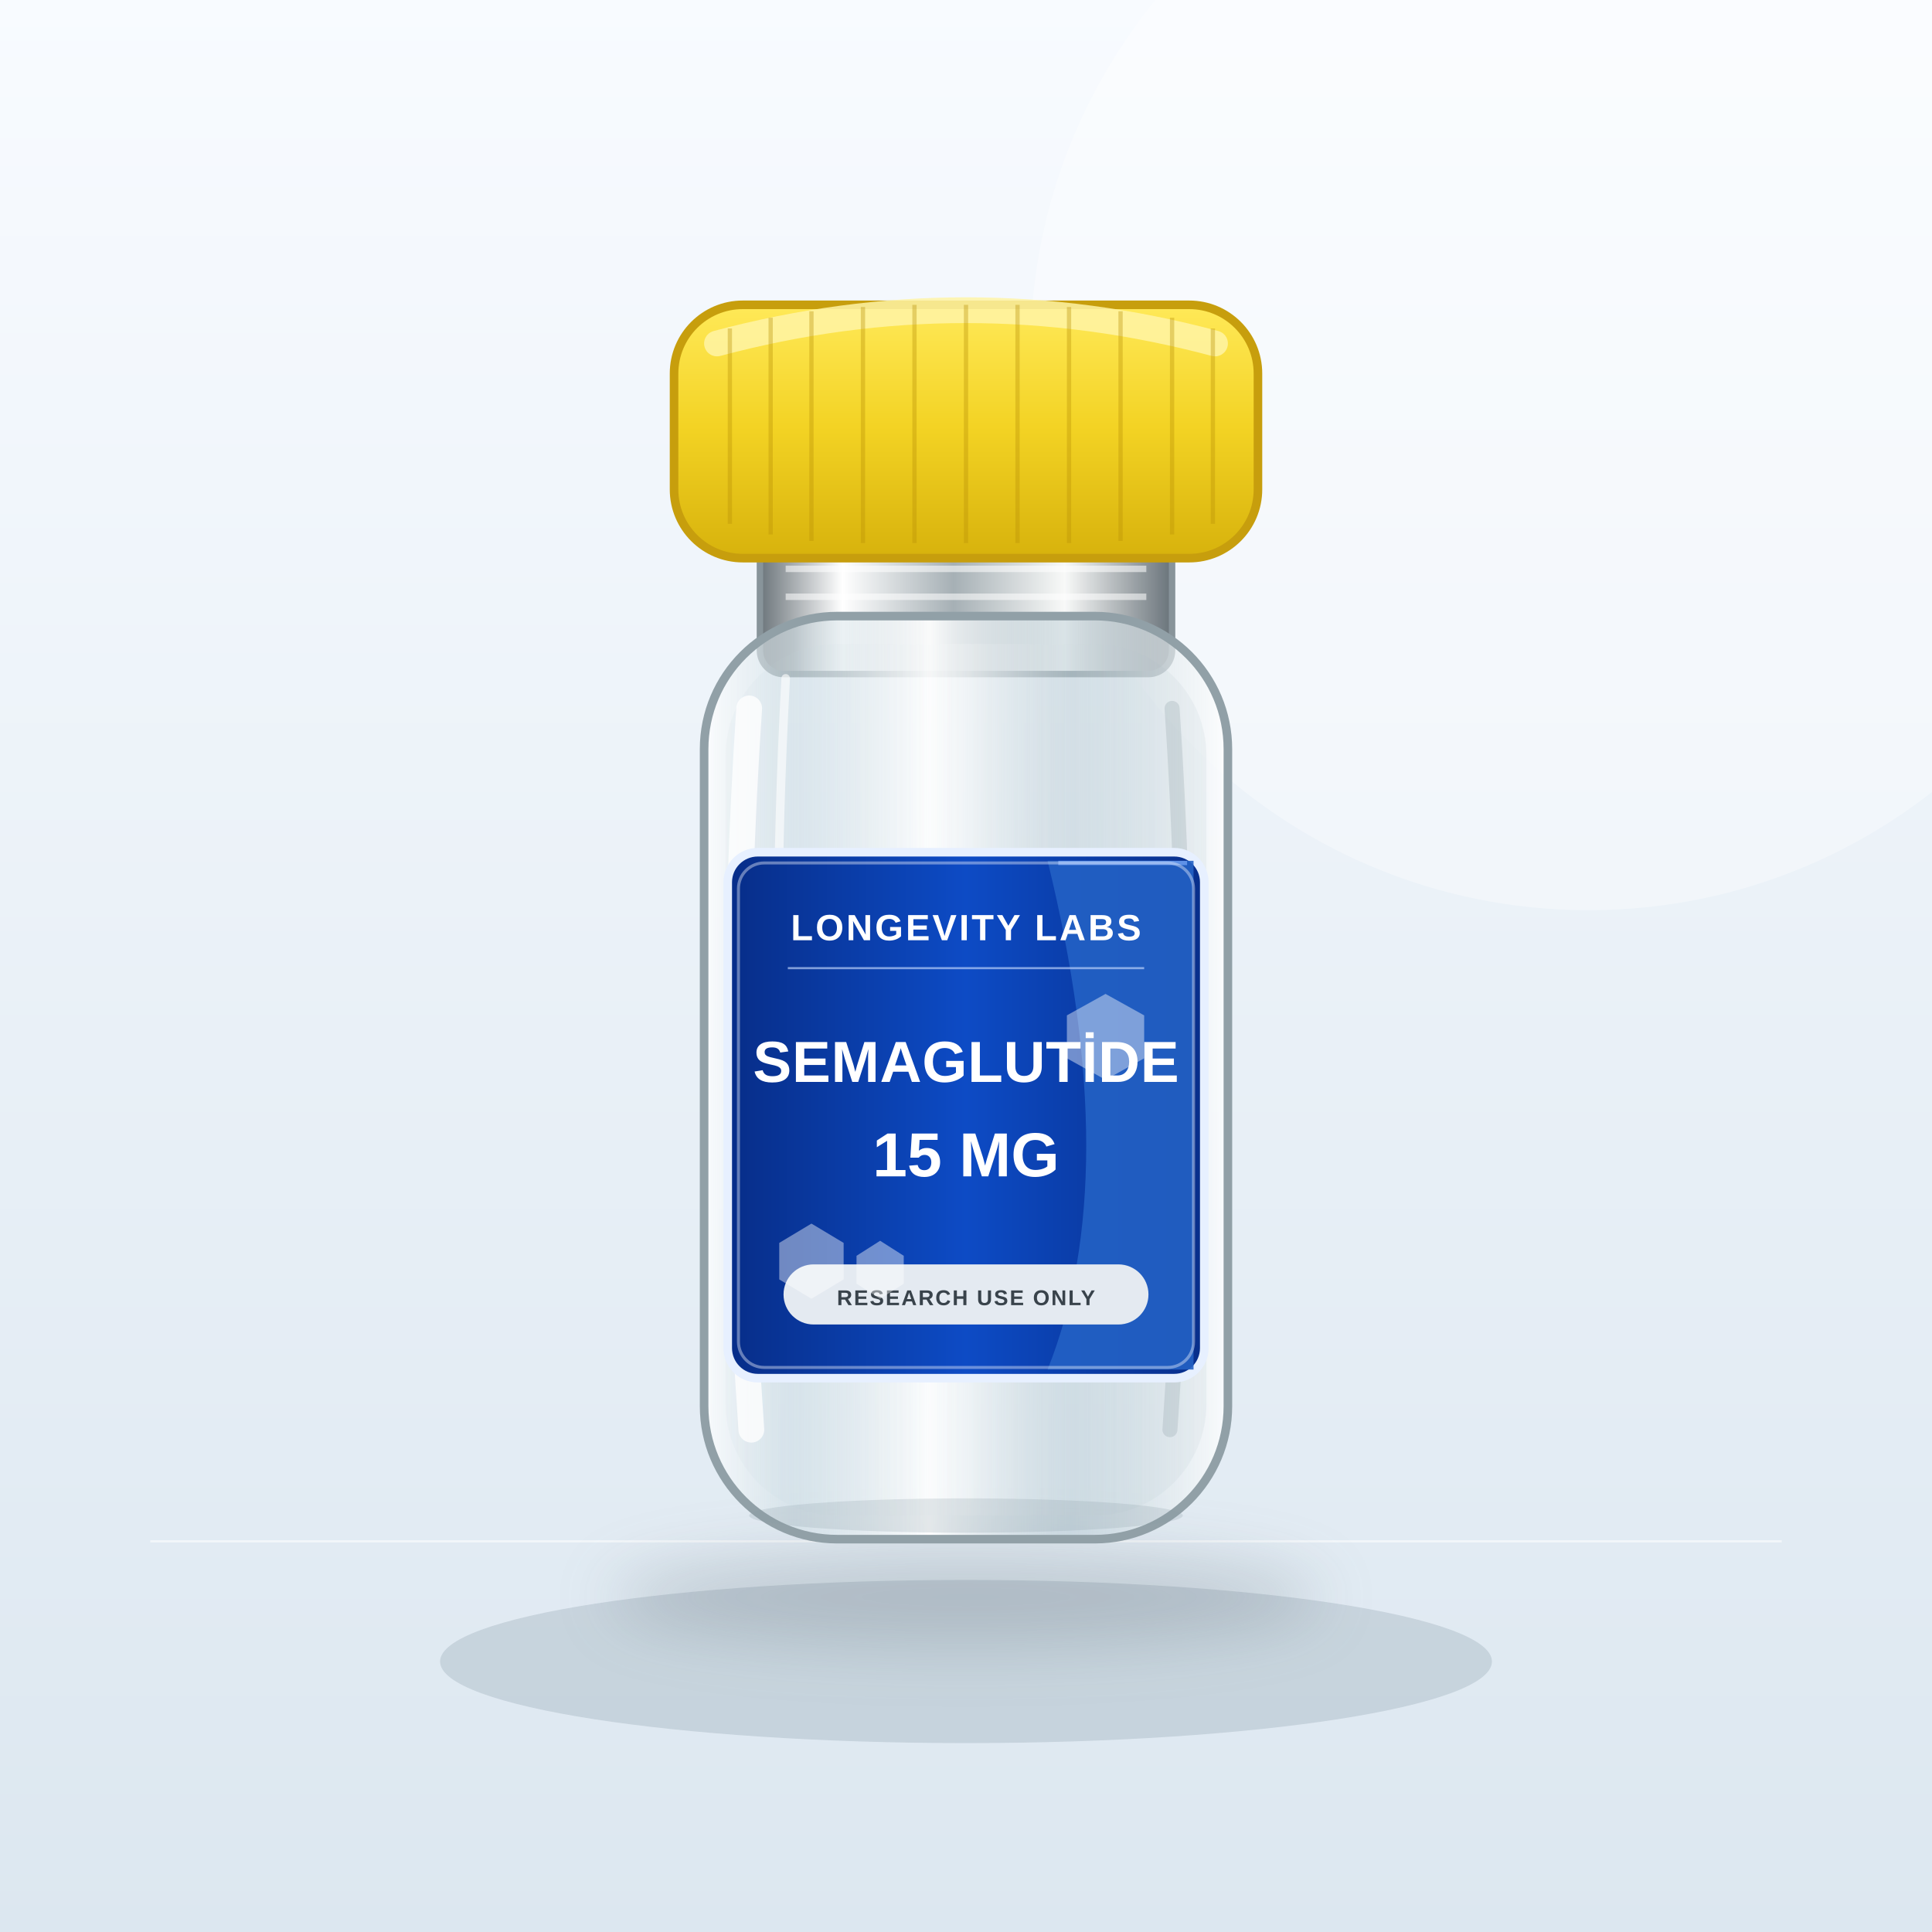
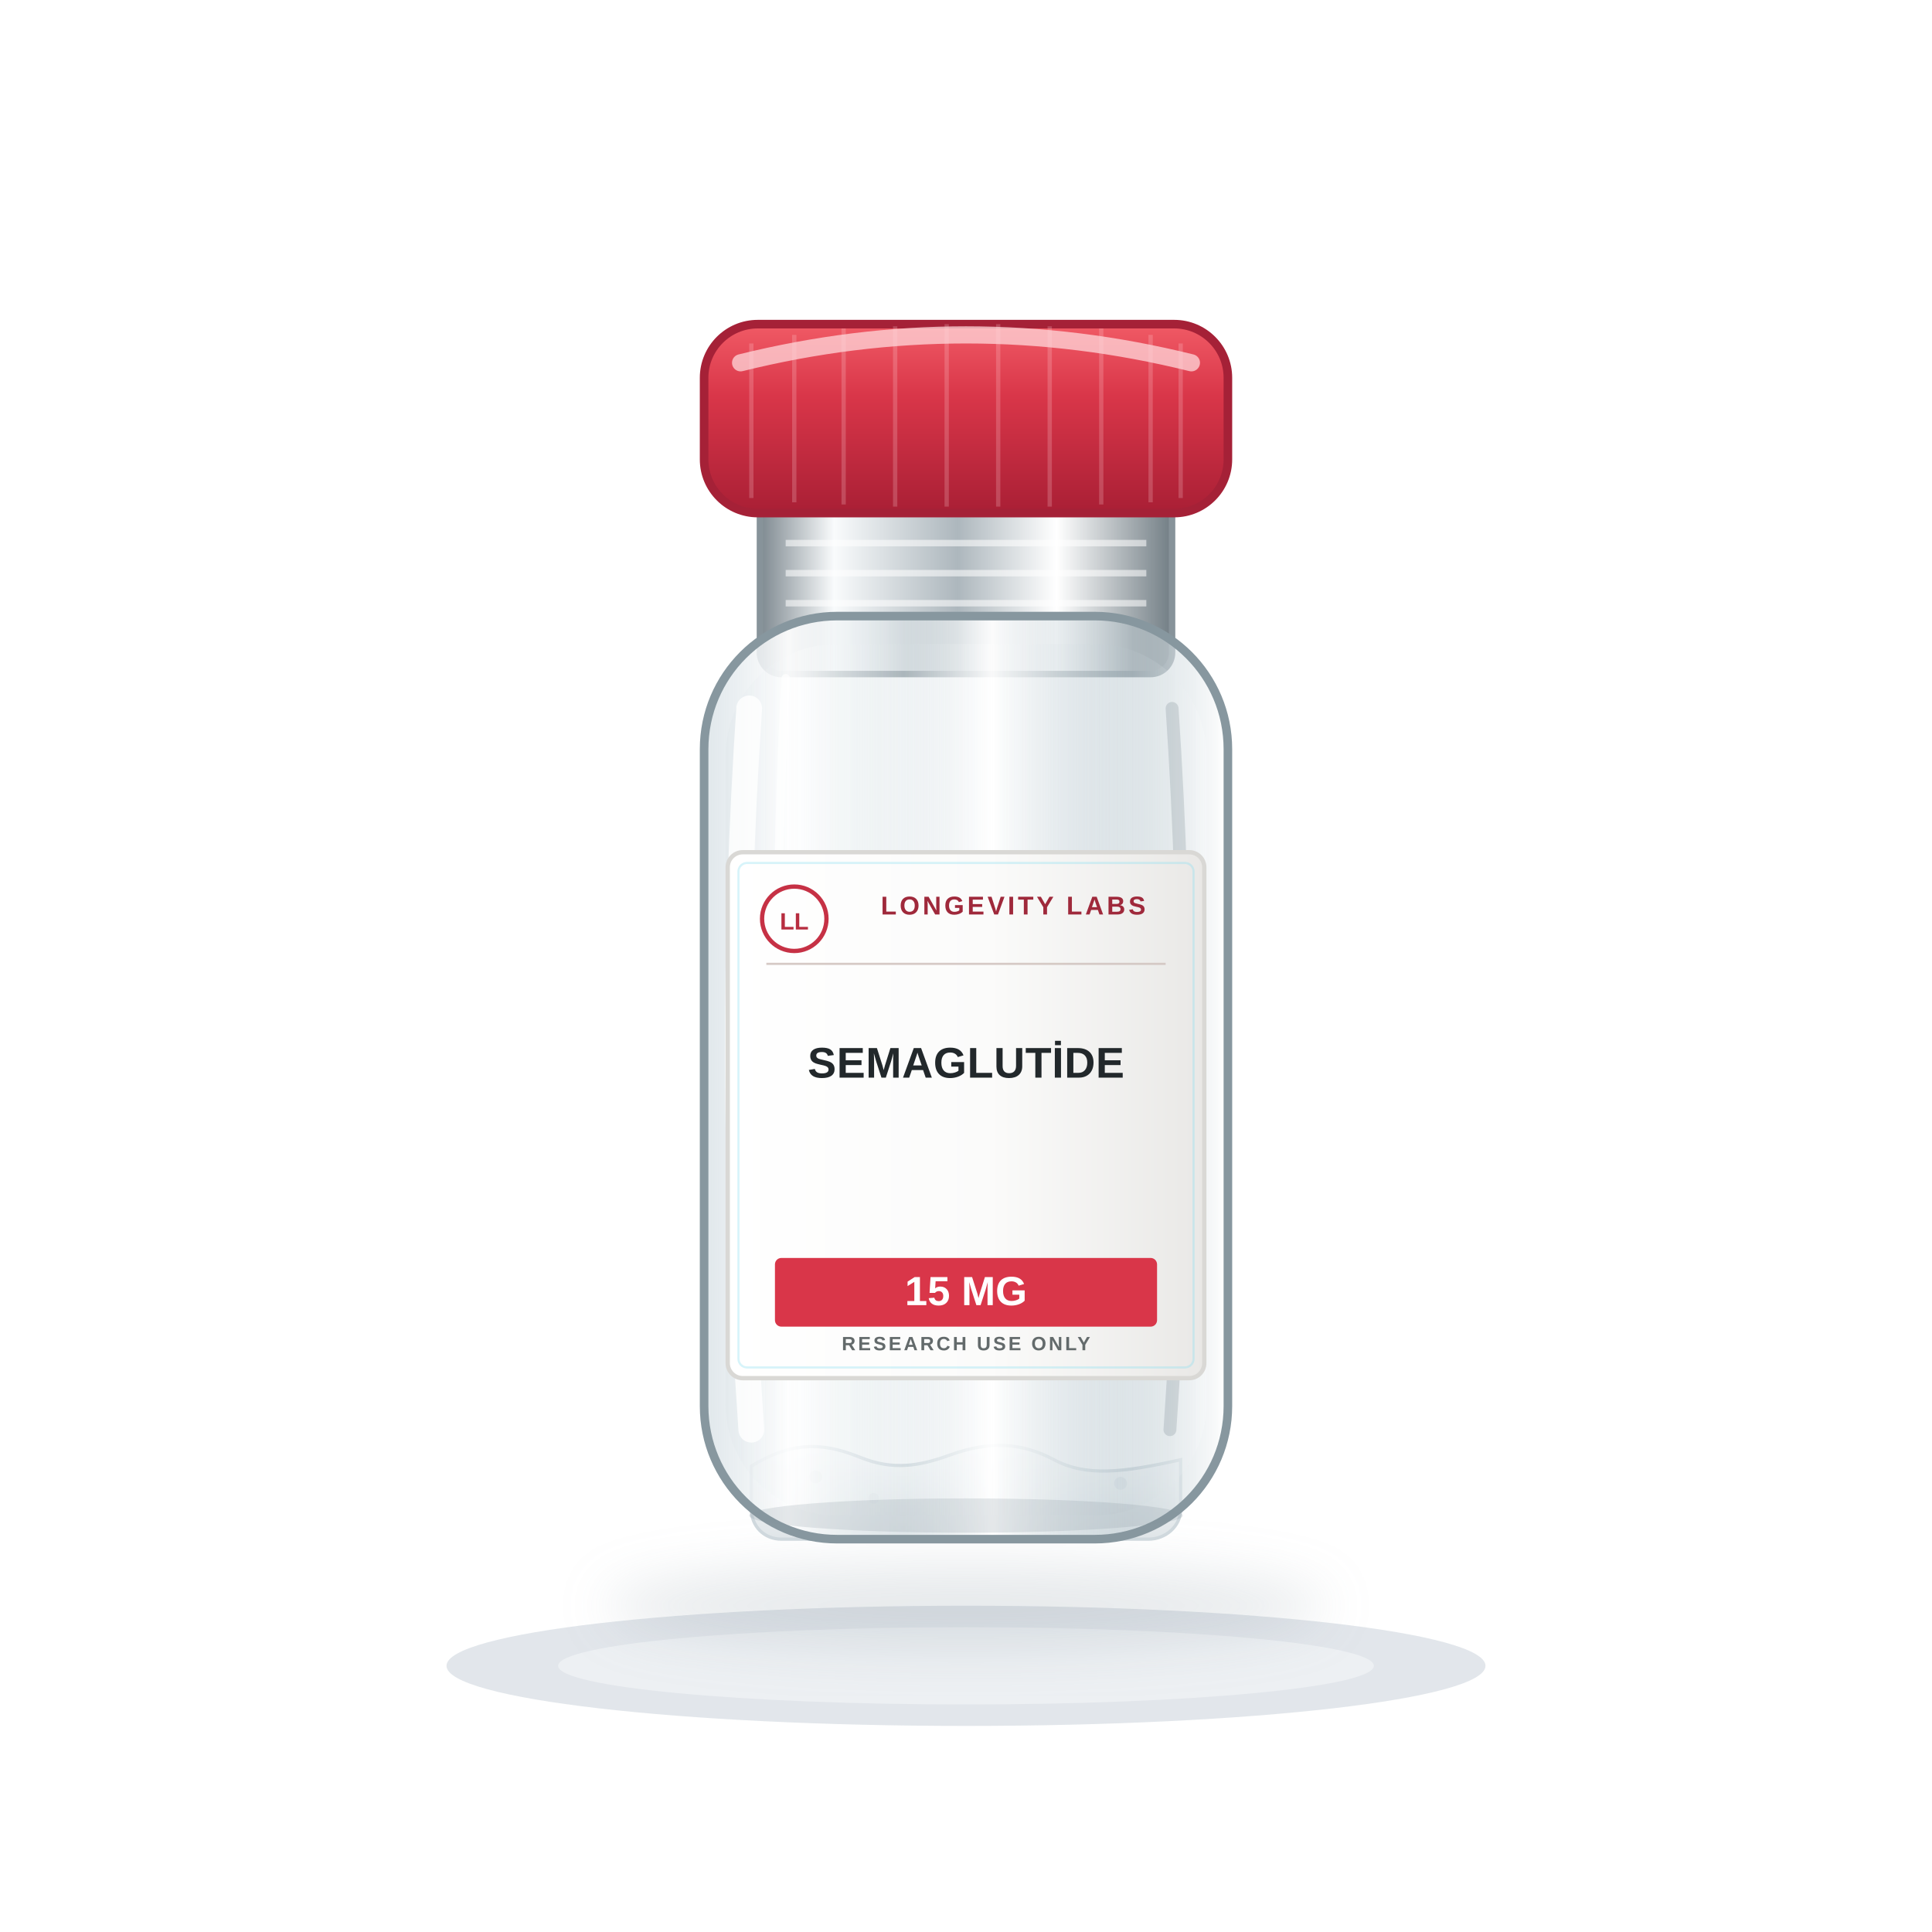
<svg xmlns="http://www.w3.org/2000/svg" width="900" height="900" viewBox="0 0 900 900" role="img" aria-labelledby="title desc">
  <defs>
-     <linearGradient id="vialBg" x2="0" y2="1">
-       <stop stop-color="#f8fbff" />
-       <stop offset="1" stop-color="#dce7f0" />
+     <linearGradient id="glass" x2="1">
+       <stop stop-color="#d8e1e6" stop-opacity=".78" />
+       <stop offset=".16" stop-color="#fff" stop-opacity=".92" />
+       <stop offset=".38" stop-color="#dbe4e8" stop-opacity=".36" />
+       <stop offset=".55" stop-color="#fff" stop-opacity=".92" />
+       <stop offset=".82" stop-color="#b9c8cf" stop-opacity=".42" />
+       <stop offset="1" stop-color="#fff" stop-opacity=".88" />
+     </linearGradient>
+     <linearGradient id="redCap" x2="0" y2="1">
+       <stop stop-color="#f05a65" />
+       <stop offset=".38" stop-color="#d93649" />
+       <stop offset="1" stop-color="#a91f35" />
    </linearGradient>
    <linearGradient id="silver" x2="1">
-       <stop stop-color="#6c757b" />
-       <stop offset=".2" stop-color="#fff" />
-       <stop offset=".47" stop-color="#a6b0b5" />
-       <stop offset=".74" stop-color="#f8f9f8" />
-       <stop offset="1" stop-color="#69737a" />
+       <stop stop-color="#7e8990" />
+       <stop offset=".18" stop-color="#f9fbfc" />
+       <stop offset=".48" stop-color="#adb7bd" />
+       <stop offset=".72" stop-color="#fff" />
+       <stop offset="1" stop-color="#727e85" />
    </linearGradient>
-     <linearGradient id="yellowCap" x2="0" y2="1">
-       <stop stop-color="#ffe958" />
-       <stop offset=".48" stop-color="#f3d324" />
-       <stop offset="1" stop-color="#d7b20c" />
+     <linearGradient id="label" x2="1">
+       <stop stop-color="#fff" />
+       <stop offset=".55" stop-color="#fbfbfa" />
+       <stop offset="1" stop-color="#e9e8e6" />
    </linearGradient>
-     <linearGradient id="vialGlass" x2="1">
-       <stop stop-color="#fff" stop-opacity=".78" />
-       <stop offset=".17" stop-color="#cedde4" stop-opacity=".5" />
-       <stop offset=".43" stop-color="#fff" stop-opacity=".92" />
-       <stop offset=".7" stop-color="#b8cbd4" stop-opacity=".48" />
-       <stop offset="1" stop-color="#fff" stop-opacity=".8" />
+     <linearGradient id="powder" x2="0" y2="1">
+       <stop stop-color="#fff" />
+       <stop offset="1" stop-color="#dfe5e8" />
    </linearGradient>
-     <linearGradient id="innerGlass" x2="1">
-       <stop stop-color="#a8c1ca" stop-opacity=".2" />
-       <stop offset=".5" stop-color="#fff" stop-opacity=".5" />
-       <stop offset="1" stop-color="#91a9b2" stop-opacity=".28" />
-     </linearGradient>
-     <linearGradient id="labelBlue" x2="1">
-       <stop stop-color="#072d88" />
-       <stop offset=".5" stop-color="#0d4bc5" />
-       <stop offset="1" stop-color="#082e8a" />
-     </linearGradient>
-     <linearGradient id="clearGlass" x2="1">
-       <stop stop-color="#fff" stop-opacity=".72" />
-       <stop offset=".22" stop-color="#d5e0e4" stop-opacity=".48" />
-       <stop offset=".48" stop-color="#fff" stop-opacity=".86" />
-       <stop offset=".72" stop-color="#aec0c9" stop-opacity=".4" />
-       <stop offset="1" stop-color="#fff" stop-opacity=".72" />
-     </linearGradient>
-     <linearGradient id="goldMetal" x2="1">
-       <stop stop-color="#8a713d" />
-       <stop offset=".25" stop-color="#f2d879" />
-       <stop offset=".53" stop-color="#b18d2e" />
-       <stop offset=".8" stop-color="#f5da77" />
-       <stop offset="1" stop-color="#96782b" />
-     </linearGradient>
-     <linearGradient id="darkGlass" x2="1">
-       <stop stop-color="#080b0c" />
-       <stop offset=".26" stop-color="#25292a" />
-       <stop offset=".5" stop-color="#090b0b" />
-       <stop offset=".76" stop-color="#242727" />
-       <stop offset="1" stop-color="#080a0a" />
-     </linearGradient>
-     <filter id="softShadow" x="-50%" y="-100%" width="200%" height="300%">
-       <feGaussianBlur stdDeviation="14" />
+     <filter id="shadow" x="-40%" y="-60%" width="180%" height="220%">
+       <feGaussianBlur stdDeviation="12" />
    </filter>
  </defs>
-   <rect width="900" height="900" fill="url(#vialBg)" />
-   <ellipse cx="450" cy="774" rx="245" ry="38" fill="#6d8290" opacity=".22" />
-   <circle cx="740" cy="164" r="260" fill="#fff" opacity=".34" />
-   <path d="M70 718h760" stroke="#fff" stroke-opacity=".58" />
+   <rect width="900" height="900" fill="#fff" />
+   <ellipse cx="450" cy="776" rx="242" ry="28" fill="#d5dce2" opacity=".7" />
+   <ellipse cx="450" cy="776" rx="190" ry="18" fill="#edf0f3" />
+   <ellipse cx="450" cy="748" rx="168" ry="19" fill="#7d8d98" opacity=".19" filter="url(#shadow)" />
  <g>
+     <path d="M350 683c21-13 36-10 51-4 15 6 27 4 41-1 19-7 34-6 49 2 15 8 32 6 59 0v23c0 8-7 14-15 14H364c-8 0-14-6-14-14z" fill="url(#powder)" stroke="#cfd8dd" stroke-width="1.5" />
+     <circle cx="380" cy="688" r="3" fill="#e5e9eb" />
+     <circle cx="407" cy="698" r="2.5" fill="#e5e9eb" />
+     <circle cx="522" cy="691" r="3" fill="#e3e8eb" />
+     <rect x="354" y="230" width="192" height="84" rx="10" fill="url(#silver)" stroke="#87939a" stroke-width="3" />
+     <path d="M366 253h168M366 267h168M366 281h168" stroke="#fff" stroke-opacity=".55" stroke-width="3" />
+     <rect x="328" y="151" width="244" height="88" rx="25" fill="url(#redCap)" stroke="#a52137" stroke-width="4" />
+     <path d="M345 169Q450 143 555 169" fill="none" stroke="#ffd9dc" stroke-width="8" stroke-linecap="round" opacity=".74" />
+     <g stroke="#ffd9dc" stroke-opacity=".22" stroke-width="2">
+       <path d="M350 160v72M370 156v78M393 153v82M417 152v84M441 151v85M465 151v85M489 152v84M513 153v82M536 156v78M550 160v72" />
+     </g>
+     <rect x="328" y="287" width="244" height="430" rx="62" fill="url(#glass)" stroke="#87979f" stroke-width="4" />
+     <rect x="338" y="300" width="224" height="406" rx="52" fill="url(#glass)" opacity=".28" />
+     <path d="M349 330Q338 493 350 666" fill="none" stroke="#fff" stroke-width="12" stroke-linecap="round" opacity=".82" />
+     <path d="M366 316Q359 445 366 558" fill="none" stroke="#fff" stroke-width="4" stroke-linecap="round" opacity=".68" />
+     <path d="M546 330Q557 493 545 666" fill="none" stroke="#71818a" stroke-width="6" stroke-linecap="round" opacity=".24" />
+     <ellipse cx="450" cy="706" rx="101" ry="8" fill="#82929b" opacity=".2" />
    <g>
-       <ellipse cx="450" cy="744" rx="166" ry="22" fill="#52616a" opacity=".22" filter="url(#softShadow)" />
-       <rect x="354" y="239" width="192" height="75" rx="11" fill="url(#silver)" stroke="#88949a" stroke-width="3" />
-       <path d="M366 252h168M366 265h168M366 278h168" stroke="#fff" stroke-opacity=".55" stroke-width="3" />
-       <rect x="314" y="142" width="272" height="118" rx="32" fill="url(#yellowCap)" stroke="#c79e0d" stroke-width="4" />
-       <path d="M334 160Q450 129 566 160" fill="none" stroke="#fff4a6" stroke-width="12" stroke-linecap="round" opacity=".84" />
-       <g stroke="#b88f08" stroke-opacity=".37" stroke-width="2">
-         <path d="M340 153v91M359 148v101M378 145v107M402 143v110M426 142v111M450 142v111M474 142v111M498 143v110M522 145v107M546 148v101M565 153v91" />
-       </g>
-       <rect x="328" y="287" width="244" height="430" rx="62" fill="url(#vialGlass)" stroke="#91a0a7" stroke-width="4" />
-       <rect x="338" y="300" width="224" height="406" rx="52" fill="url(#innerGlass)" opacity=".34" />
-       <path d="M349 330Q338 493 350 666" fill="none" stroke="#fff" stroke-width="12" stroke-linecap="round" opacity=".78" />
-       <path d="M366 316Q359 445 366 558" fill="none" stroke="#fff" stroke-width="4" stroke-linecap="round" opacity=".6" />
-       <path d="M546 330Q557 493 545 666" fill="none" stroke="#90a1a9" stroke-width="7" stroke-linecap="round" opacity=".28" />
-       <ellipse cx="450" cy="706" rx="101" ry="8" fill="#879aa4" opacity=".22" />
-       <rect x="339" y="397" width="222" height="245" rx="14" fill="url(#labelBlue)" stroke="#e7f0ff" stroke-width="4" />
-       <path d="M488 401h68v237h-68q36-90 0-237" fill="#2260c4" opacity=".9" />
-       <path d="M493 402h60" stroke="#71a2f3" stroke-width="2" opacity=".76" />
-       <text x="450" y="438" text-anchor="middle" fill="#fff" font-family="Arial,sans-serif" font-size="17" font-weight="800" letter-spacing="1.1">LONGEVITY LABS</text>
-       <path d="M367 451h166" stroke="#c8dcff" stroke-opacity=".62" />
-       <text x="450" y="504" text-anchor="middle" fill="#fff" font-family="Arial,sans-serif" font-size="27" font-weight="800" letter-spacing=".2">SEMAGLUTİDE</text>
-       <text x="450" y="548" text-anchor="middle" fill="#fff" font-family="Arial,sans-serif" font-size="29" font-weight="800">15 MG</text>
-       <rect x="365" y="589" width="170" height="28" rx="14" fill="#e4eaf1" />
-       <text x="450" y="608" text-anchor="middle" fill="#39434b" font-family="Arial,sans-serif" font-size="10" font-weight="700" letter-spacing=".7">RESEARCH USE ONLY</text>
-       <g fill="#fff" opacity=".42">
-         <path d="m515 463 18 10v20l-18 10-18-10v-20z" />
-         <path d="m378 570 15 9v17l-15 9-15-9v-17z" />
-         <path d="m410 578 11 7v13l-11 7-11-7v-13z" />
-       </g>
-       <rect x="344" y="402" width="212" height="235" rx="12" fill="none" stroke="#f5f8ff" stroke-opacity=".4" stroke-width="1.4" />
+       <rect x="339" y="397" width="222" height="245" rx="7" fill="url(#label)" stroke="#d9d8d5" stroke-width="2" />
+       <circle cx="370" cy="428" r="15" fill="none" stroke="#c63145" stroke-width="2" />
+       <text x="370" y="433" text-anchor="middle" fill="#b72d40" font-family="Arial,sans-serif" font-size="11" font-weight="800">LL</text>
+       <text x="472" y="426" text-anchor="middle" fill="#9f293b" font-family="Arial,sans-serif" font-size="12" font-weight="800" letter-spacing="1.4">LONGEVITY LABS</text>
+       <path d="M357 449h186" stroke="#d4c8c4" stroke-opacity=".95" />
+       <text x="450" y="502" text-anchor="middle" fill="#22282b" font-family="Arial,sans-serif" font-size="20" font-weight="700" letter-spacing=".2">SEMAGLUTİDE</text>
+       <rect x="361" y="586" width="178" height="32" rx="3" fill="#d93649" />
+       <text x="450" y="608" text-anchor="middle" fill="#fff" font-family="Arial,sans-serif" font-size="19" font-weight="800">15 MG</text>
+       <text x="450" y="629" text-anchor="middle" fill="#636a6b" font-family="Arial,sans-serif" font-size="9" font-weight="700" letter-spacing="1.1">RESEARCH USE ONLY</text>
    </g>
+     <rect x="344" y="402" width="212" height="235" rx="4" fill="none" stroke="#87dff0" stroke-opacity=".33" />
  </g>
</svg>
